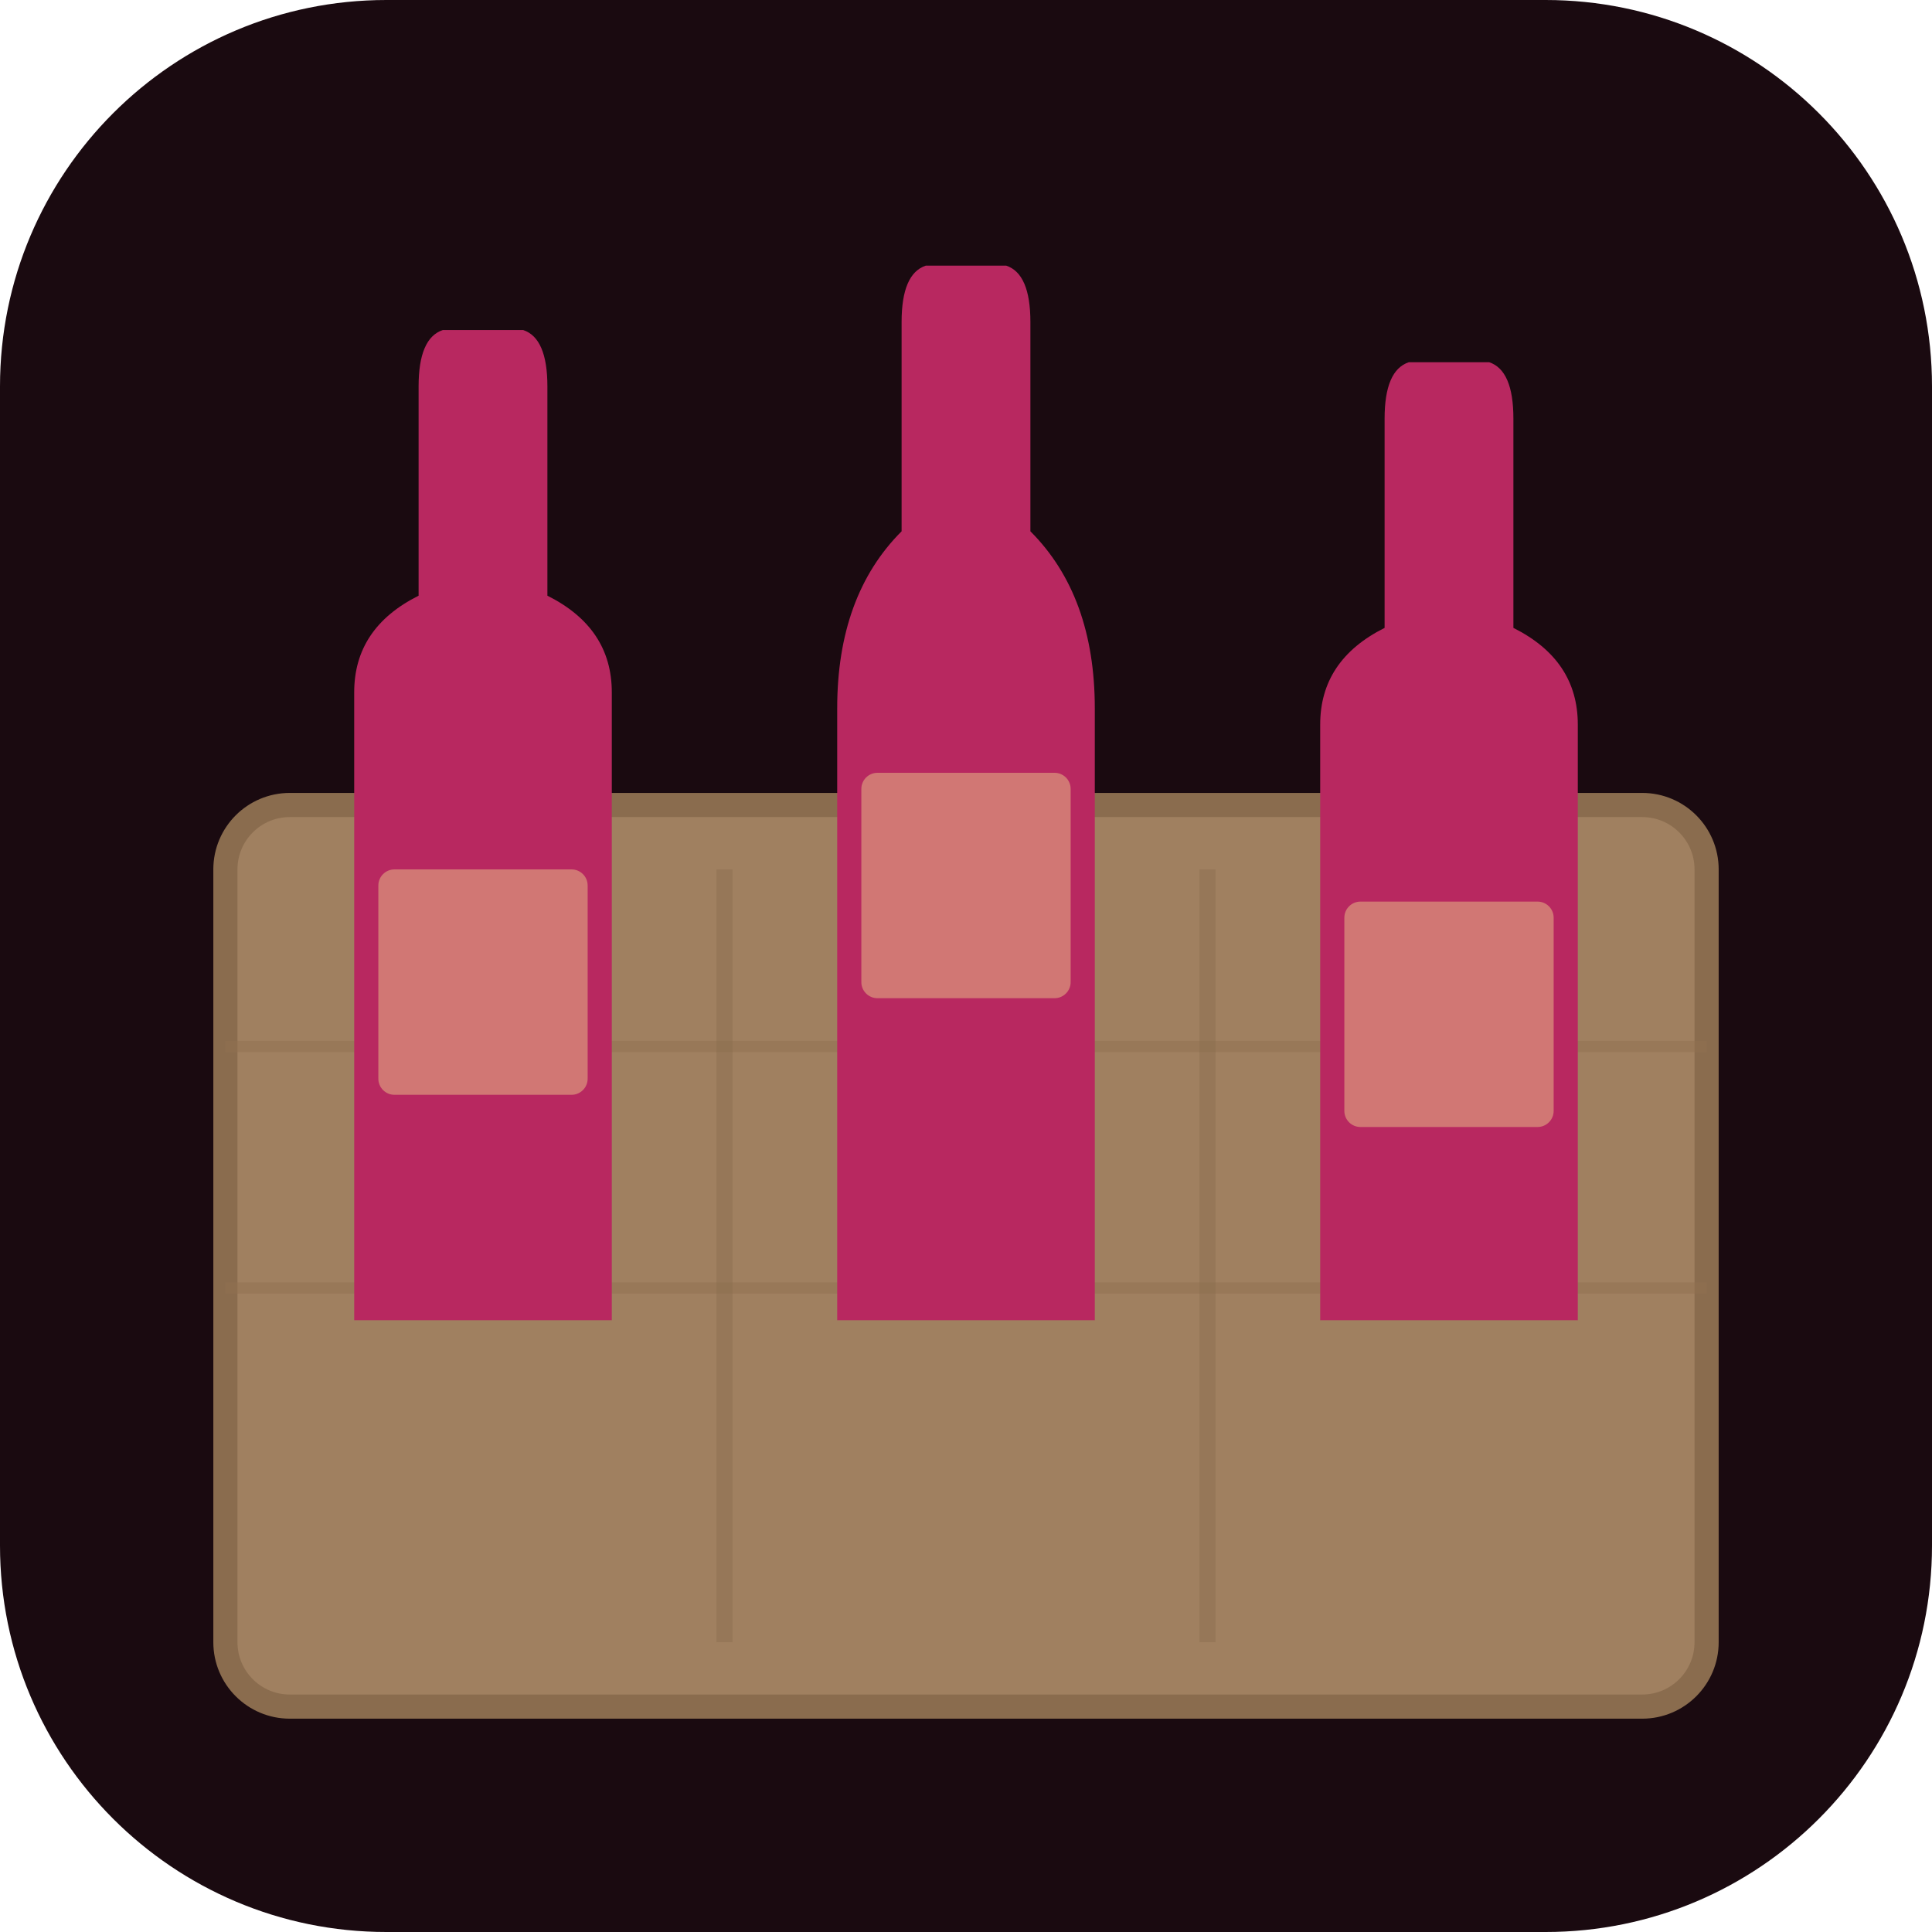
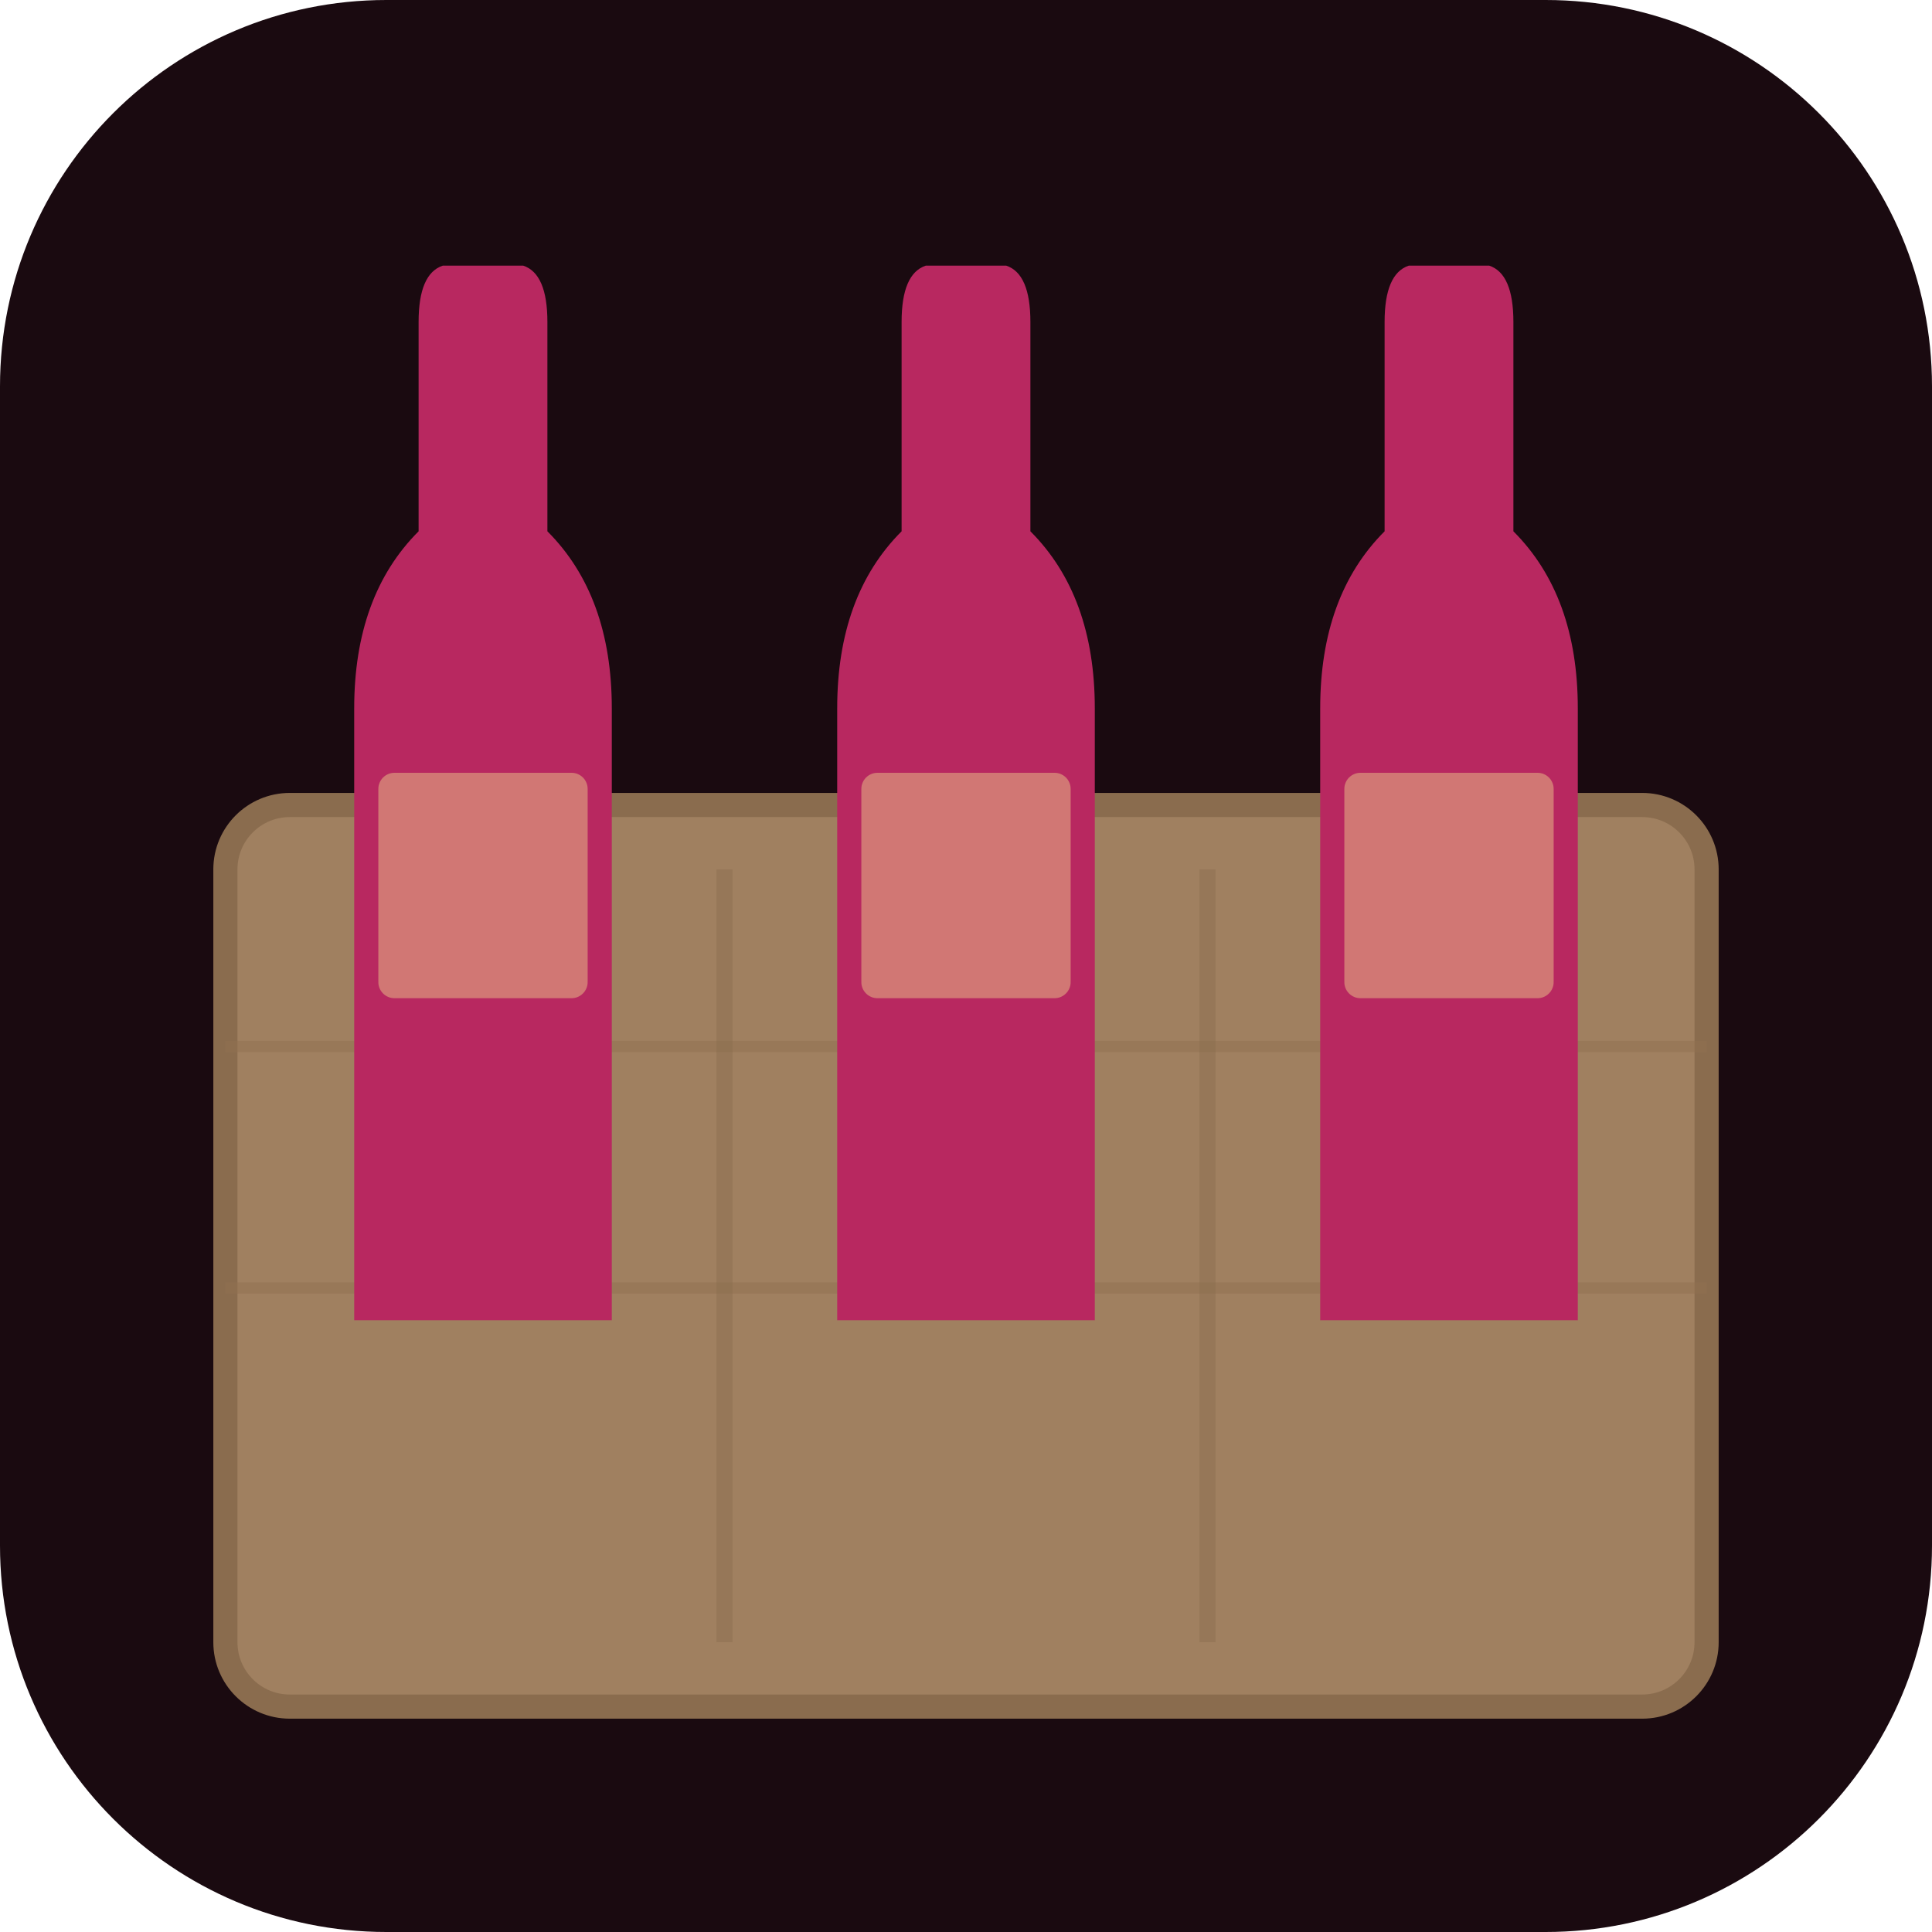
<svg xmlns="http://www.w3.org/2000/svg" viewBox="0 0 120 120" fill="none">
  <rect width="120" height="120" rx="24" fill="#1A0A10" />
  <g transform="translate(10,10)">
    <rect x="4" y="40" width="92" height="56" rx="4" fill="#A08060" stroke="#8A6C4E" stroke-width="1.5" />
    <line x1="4" y1="55" x2="96" y2="55" stroke="#907050" stroke-width="0.7" opacity="0.5" />
    <line x1="4" y1="70" x2="96" y2="70" stroke="#907050" stroke-width="0.7" opacity="0.5" />
    <line x1="35" y1="44" x2="35" y2="92" stroke="#8A6C4E" stroke-width="1" opacity="0.45" />
    <line x1="65" y1="44" x2="65" y2="92" stroke="#8A6C4E" stroke-width="1" opacity="0.45" />
-     <path d="M12 72 L12 38 L12 33 Q12 29 16 27 L16 14 Q16 11 17.5 10.5 L22.5 10.5 Q24 11 24 14 L24 27 Q28 29 28 33 L28 38 L28 72 Z" fill="#B82860" />
-     <rect x="13.5" y="44" width="13" height="14" rx="1" fill="#F0D78C" opacity="0.45" />
+     <path d="M12 72 L12 34 Q12 27 16 23 L16 10 Q16 7 17.5 6.5 L22.5 6.5 Q24 7 24 10 L24 23 Q28 27 28 34 L28 72 Z" fill="#B82860" />
+     <rect x="13.5" y="38" width="13" height="14" rx="1" fill="#F0D78C" opacity="0.45" />
    <path d="M42 72 L42 34 Q42 27 46 23 L46 10 Q46 7 47.5 6.5 L52.5 6.5 Q54 7 54 10 L54 23 Q58 27 58 34 L58 72 Z" fill="#B82860" />
    <rect x="43.5" y="38" width="13" height="14" rx="1" fill="#F0D78C" opacity="0.45" />
-     <path d="M72 72 L72 40 L72 35 Q72 31 76 29 L76 16 Q76 13 77.5 12.5 L82.5 12.5 Q84 13 84 16 L84 29 Q88 31 88 35 L88 40 L88 72 Z" fill="#B82860" />
-     <rect x="73.5" y="46" width="13" height="14" rx="1" fill="#F0D78C" opacity="0.45" />
+     <path d="M72 72 L72 34 Q72 27 76 23 L76 10 Q76 7 77.5 6.5 L82.5 6.5 Q84 7 84 10 L84 23 Q88 27 88 34 L88 72 Z" fill="#B82860" />
+     <rect x="73.5" y="38" width="13" height="14" rx="1" fill="#F0D78C" opacity="0.45" />
  </g>
</svg>
